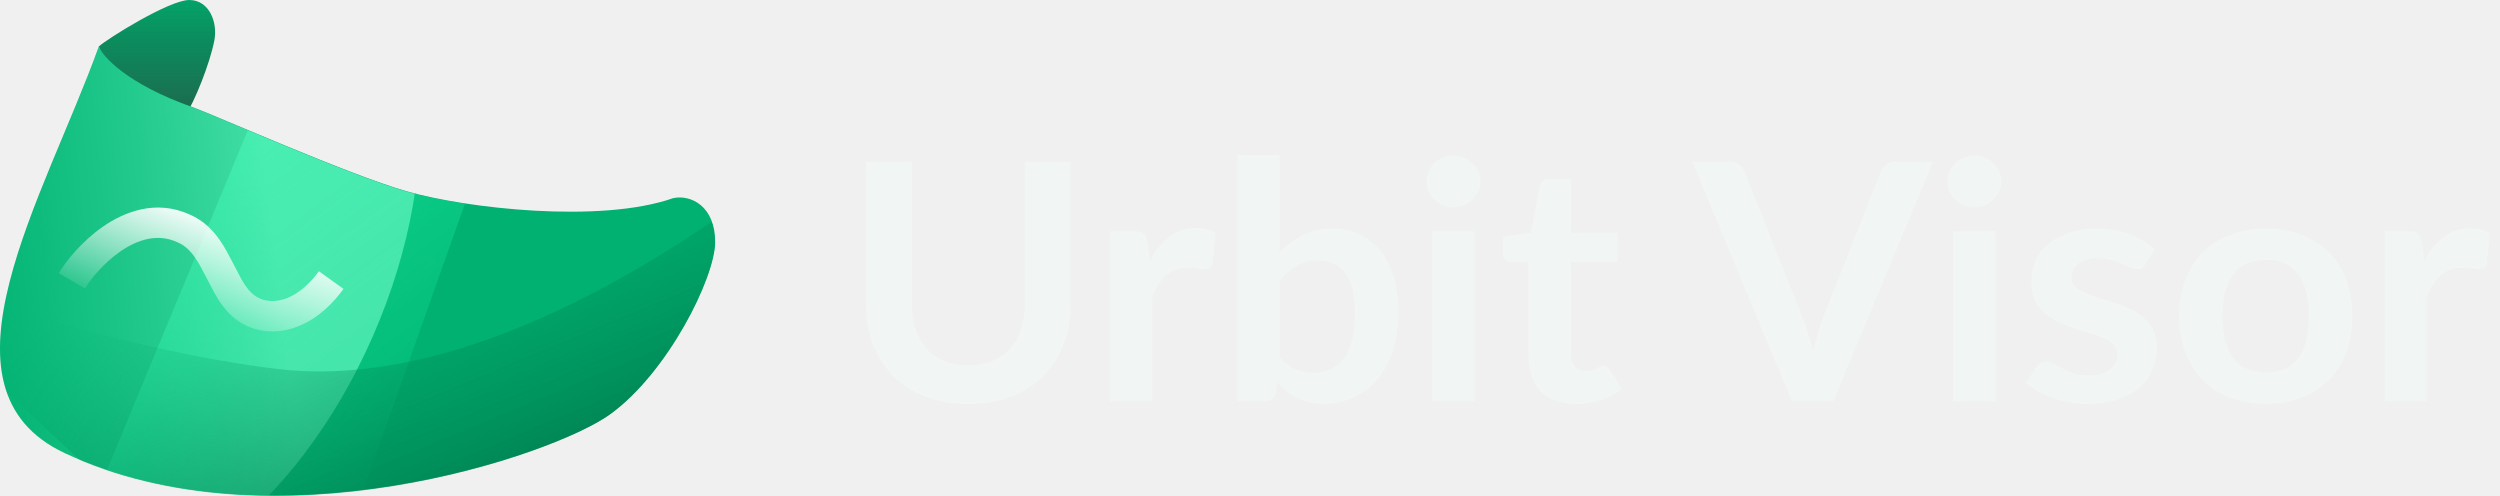
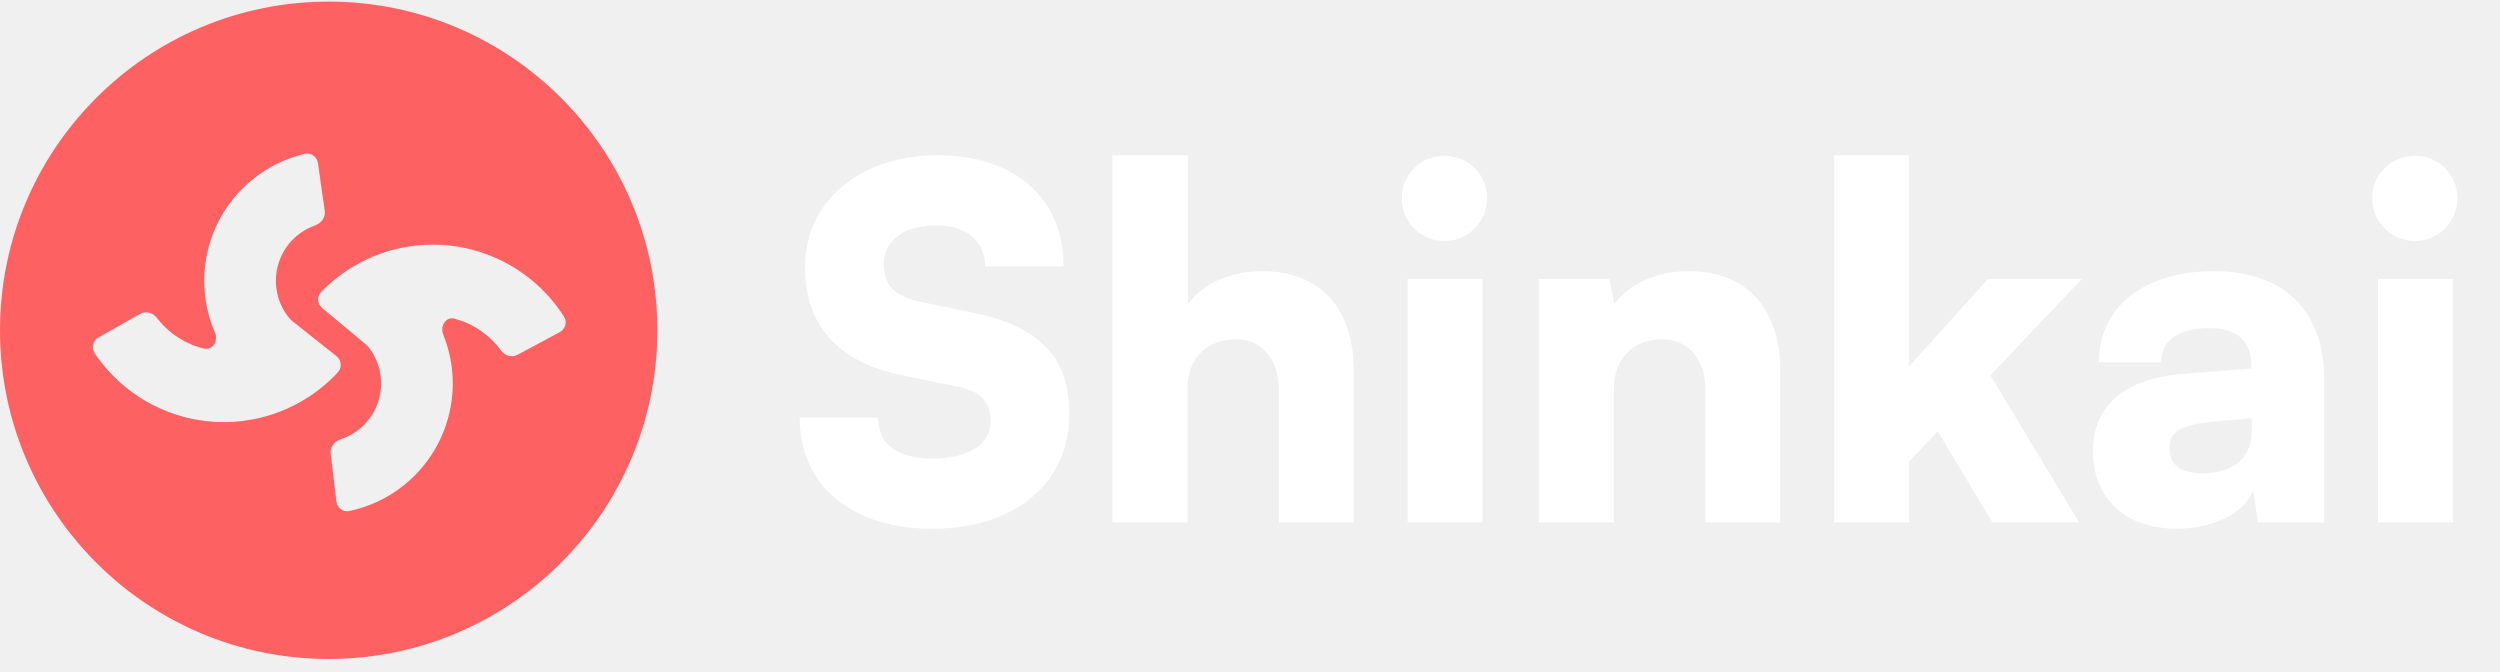
- <svg xmlns="http://www.w3.org/2000/svg" width="121" height="24" viewBox="0 0 121 24" fill="none">
-   <path d="M9.159 0C8.186 0 5.146 1.904 4.782 2.25L5.359 3.75L8.934 5.641C9.41 4.968 10.162 3.058 10.374 1.962C10.545 1.082 10.131 0 9.159 0Z" fill="url(#paint0_linear_129_3833)" />
-   <path d="M34.615 11.712C34.615 9.984 33.444 9.407 32.585 9.589C29.04 10.833 22.526 10.075 19.678 9.256C16.831 8.437 10.499 5.617 9.347 5.192C6.075 4.04 4.935 2.676 4.784 2.251C2.148 9.559 -3.559 18.802 3.137 21.931C13.195 26.631 26.738 22.052 29.525 20.051C32.312 18.05 34.615 13.44 34.615 11.712Z" fill="#00B171" />
-   <mask id="mask0_129_3833" style="mask-type:alpha" maskUnits="userSpaceOnUse" x="0" y="2" width="35" height="22">
-     <path d="M34.596 11.726C34.596 9.997 33.427 9.42 32.568 9.602C29.026 10.846 22.517 10.088 19.671 9.269C16.825 8.449 10.498 5.628 9.347 5.204C6.077 4.051 4.938 2.686 4.787 2.261C2.153 9.572 -3.55 18.819 3.141 21.949C13.192 26.651 26.725 22.07 29.51 20.068C32.295 18.066 34.596 13.455 34.596 11.726Z" fill="#00B171" />
-   </mask>
-   <g mask="url(#mask0_129_3833)">
-     <path d="M3.515 26.753L14.263 0.835L24.322 4.735L16.149 27.773L3.515 26.753Z" fill="url(#paint1_linear_129_3833)" />
-     <ellipse rx="9.584" ry="16.787" transform="matrix(0.915472 0.402381 -0.401021 0.916069 9.27255 12.416)" fill="url(#paint2_linear_129_3833)" />
-     <path d="M13.422 17.857C23.502 19.069 34.321 10.698 35.733 9.881L33.496 28.642L15.481 33.147L-6.942 12.169C-3.514 13.661 5.359 16.887 13.422 17.857Z" fill="url(#paint3_linear_129_3833)" />
-   </g>
-   <path fill-rule="evenodd" clip-rule="evenodd" d="M9.182 10.384C7.538 9.631 5.99 10.268 4.976 10.974C3.953 11.686 3.178 12.655 2.847 13.224L4.113 13.963C4.347 13.561 4.982 12.758 5.812 12.179C6.645 11.6 7.622 11.28 8.581 11.723L8.593 11.729L8.606 11.734C8.94 11.873 9.206 12.13 9.439 12.465C9.616 12.718 9.742 12.962 9.871 13.213C9.924 13.314 9.976 13.416 10.033 13.521C10.066 13.582 10.105 13.657 10.149 13.743C10.278 13.994 10.451 14.329 10.649 14.623C10.935 15.045 11.338 15.492 11.941 15.771C12.905 16.218 13.938 16.056 14.722 15.666C15.517 15.273 16.17 14.62 16.625 13.982L15.433 13.129C15.075 13.63 14.593 14.093 14.072 14.351C13.571 14.599 13.014 14.651 12.556 14.439C12.277 14.31 12.06 14.092 11.862 13.8C11.716 13.583 11.611 13.379 11.496 13.155C11.441 13.048 11.384 12.937 11.319 12.817C11.289 12.761 11.252 12.691 11.211 12.611C11.073 12.344 10.878 11.965 10.64 11.624C10.318 11.163 9.858 10.67 9.182 10.384Z" fill="url(#paint4_linear_129_3833)" />
-   <path d="M46.871 17.684C47.3 17.684 47.683 17.614 48.019 17.475C48.36 17.336 48.647 17.141 48.878 16.889C49.109 16.638 49.285 16.333 49.406 15.974C49.533 15.616 49.596 15.215 49.596 14.771V7.821H51.818V14.771C51.818 15.461 51.702 16.1 51.471 16.689C51.245 17.272 50.918 17.777 50.488 18.205C50.064 18.628 49.547 18.96 48.936 19.201C48.324 19.436 47.636 19.554 46.871 19.554C46.1 19.554 45.409 19.436 44.798 19.201C44.187 18.96 43.666 18.628 43.237 18.205C42.813 17.777 42.485 17.272 42.254 16.689C42.028 16.1 41.916 15.461 41.916 14.771V7.821H44.137V14.763C44.137 15.207 44.198 15.608 44.319 15.966C44.446 16.325 44.624 16.633 44.856 16.889C45.093 17.141 45.379 17.336 45.715 17.475C46.056 17.614 46.441 17.684 46.871 17.684Z" fill="#F1F5F3" />
-   <path d="M55.651 12.62C55.916 12.128 56.23 11.743 56.593 11.464C56.956 11.181 57.386 11.039 57.881 11.039C58.272 11.039 58.586 11.122 58.823 11.288L58.691 12.772C58.663 12.869 58.622 12.938 58.567 12.981C58.517 13.018 58.449 13.037 58.361 13.037C58.278 13.037 58.154 13.024 57.989 12.997C57.829 12.97 57.672 12.957 57.518 12.957C57.292 12.957 57.091 12.989 56.915 13.053C56.739 13.117 56.579 13.211 56.436 13.334C56.298 13.452 56.175 13.596 56.065 13.768C55.96 13.939 55.861 14.134 55.767 14.353V19.425H53.727V11.191H54.925C55.134 11.191 55.28 11.229 55.362 11.304C55.445 11.373 55.5 11.502 55.528 11.689L55.651 12.62Z" fill="#F1F5F3" />
-   <path d="M61.929 17.291C62.16 17.563 62.411 17.756 62.681 17.868C62.956 17.981 63.245 18.037 63.548 18.037C63.862 18.037 64.142 17.983 64.39 17.876C64.644 17.764 64.858 17.593 65.034 17.363C65.211 17.127 65.346 16.83 65.439 16.472C65.533 16.108 65.579 15.675 65.579 15.172C65.579 14.268 65.425 13.615 65.117 13.214C64.809 12.807 64.365 12.604 63.787 12.604C63.396 12.604 63.055 12.692 62.763 12.869C62.471 13.04 62.193 13.283 61.929 13.599V17.291ZM61.929 12.203C62.27 11.855 62.648 11.579 63.061 11.376C63.479 11.167 63.955 11.063 64.489 11.063C64.979 11.063 65.42 11.157 65.811 11.344C66.207 11.531 66.543 11.801 66.818 12.155C67.099 12.502 67.314 12.925 67.463 13.422C67.611 13.92 67.686 14.479 67.686 15.1C67.686 15.768 67.6 16.376 67.43 16.921C67.259 17.467 67.014 17.935 66.695 18.326C66.381 18.711 66.001 19.011 65.555 19.224C65.109 19.439 64.613 19.546 64.068 19.546C63.804 19.546 63.564 19.519 63.35 19.465C63.135 19.417 62.937 19.348 62.755 19.257C62.573 19.166 62.405 19.056 62.251 18.928C62.102 18.794 61.959 18.647 61.822 18.486L61.731 19.04C61.698 19.179 61.64 19.278 61.557 19.337C61.48 19.396 61.373 19.425 61.235 19.425H59.889V7.5H61.929V12.203Z" fill="#F1F5F3" />
-   <path d="M71.375 11.191V19.425H69.327V11.191H71.375ZM71.656 8.792C71.656 8.963 71.62 9.124 71.549 9.274C71.477 9.423 71.381 9.554 71.26 9.667C71.144 9.779 71.007 9.87 70.847 9.94C70.687 10.004 70.516 10.036 70.335 10.036C70.159 10.036 69.991 10.004 69.831 9.94C69.677 9.87 69.542 9.779 69.426 9.667C69.311 9.554 69.217 9.423 69.145 9.274C69.079 9.124 69.046 8.963 69.046 8.792C69.046 8.615 69.079 8.45 69.145 8.294C69.217 8.139 69.311 8.006 69.426 7.893C69.542 7.781 69.677 7.693 69.831 7.628C69.991 7.559 70.159 7.524 70.335 7.524C70.516 7.524 70.687 7.559 70.847 7.628C71.007 7.693 71.144 7.781 71.26 7.893C71.381 8.006 71.477 8.139 71.549 8.294C71.62 8.45 71.656 8.615 71.656 8.792Z" fill="#F1F5F3" />
-   <path d="M76.28 19.554C75.542 19.554 74.975 19.353 74.578 18.952C74.187 18.545 73.992 17.986 73.992 17.274V12.676H73.125C73.015 12.676 72.921 12.641 72.844 12.572C72.767 12.502 72.728 12.398 72.728 12.259V11.472L74.091 11.256L74.52 9.009C74.548 8.902 74.6 8.819 74.677 8.76C74.754 8.701 74.854 8.672 74.975 8.672H76.032V11.264H78.295V12.676H76.032V17.138C76.032 17.395 76.095 17.596 76.222 17.74C76.354 17.884 76.533 17.957 76.759 17.957C76.885 17.957 76.99 17.943 77.073 17.916C77.16 17.884 77.235 17.852 77.295 17.82C77.362 17.788 77.419 17.759 77.469 17.732C77.518 17.7 77.568 17.684 77.618 17.684C77.678 17.684 77.728 17.7 77.766 17.732C77.805 17.759 77.846 17.801 77.89 17.86L78.501 18.823C78.204 19.064 77.863 19.246 77.477 19.369C77.092 19.492 76.692 19.554 76.28 19.554Z" fill="#F1F5F3" />
-   <path d="M93.559 7.821L88.736 19.425H86.729L81.906 7.821H83.69C83.883 7.821 84.04 7.866 84.161 7.957C84.282 8.048 84.373 8.166 84.433 8.311L87.249 15.389C87.343 15.619 87.431 15.873 87.514 16.151C87.602 16.424 87.684 16.71 87.762 17.01C87.828 16.71 87.899 16.424 87.976 16.151C88.053 15.873 88.139 15.619 88.232 15.389L91.032 8.311C91.076 8.187 91.162 8.075 91.288 7.973C91.42 7.872 91.58 7.821 91.767 7.821H93.559Z" fill="#F1F5F3" />
-   <path d="M96.588 11.191V19.425H94.539V11.191H96.588ZM96.868 8.792C96.868 8.963 96.833 9.124 96.761 9.274C96.689 9.423 96.593 9.554 96.472 9.667C96.356 9.779 96.219 9.87 96.059 9.94C95.899 10.004 95.729 10.036 95.547 10.036C95.371 10.036 95.203 10.004 95.043 9.94C94.889 9.87 94.754 9.779 94.638 9.667C94.523 9.554 94.429 9.423 94.358 9.274C94.292 9.124 94.259 8.963 94.259 8.792C94.259 8.615 94.292 8.45 94.358 8.294C94.429 8.139 94.523 8.006 94.638 7.893C94.754 7.781 94.889 7.693 95.043 7.628C95.203 7.559 95.371 7.524 95.547 7.524C95.729 7.524 95.899 7.559 96.059 7.628C96.219 7.693 96.356 7.781 96.472 7.893C96.593 8.006 96.689 8.139 96.761 8.294C96.833 8.45 96.868 8.615 96.868 8.792Z" fill="#F1F5F3" />
-   <path d="M103.837 12.796C103.782 12.882 103.725 12.944 103.664 12.981C103.603 13.013 103.526 13.029 103.433 13.029C103.334 13.029 103.226 13.002 103.111 12.949C103.001 12.896 102.871 12.837 102.722 12.772C102.574 12.703 102.403 12.641 102.21 12.588C102.023 12.534 101.8 12.508 101.541 12.508C101.139 12.508 100.823 12.591 100.592 12.756C100.366 12.922 100.253 13.139 100.253 13.406C100.253 13.583 100.311 13.733 100.426 13.856C100.548 13.973 100.705 14.078 100.897 14.169C101.095 14.26 101.318 14.343 101.566 14.418C101.814 14.487 102.065 14.565 102.318 14.65C102.577 14.736 102.83 14.835 103.078 14.947C103.325 15.054 103.546 15.193 103.738 15.364C103.937 15.53 104.093 15.731 104.209 15.966C104.33 16.202 104.391 16.485 104.391 16.817C104.391 17.213 104.316 17.579 104.168 17.916C104.025 18.248 103.81 18.537 103.524 18.783C103.237 19.024 102.882 19.214 102.458 19.353C102.04 19.487 101.555 19.554 101.005 19.554C100.713 19.554 100.426 19.527 100.146 19.473C99.87 19.425 99.603 19.356 99.345 19.265C99.091 19.174 98.855 19.067 98.634 18.944C98.42 18.821 98.23 18.687 98.064 18.542L98.535 17.788C98.596 17.697 98.667 17.628 98.75 17.579C98.832 17.531 98.937 17.507 99.064 17.507C99.19 17.507 99.309 17.542 99.419 17.611C99.534 17.681 99.667 17.756 99.815 17.836C99.964 17.916 100.137 17.991 100.336 18.061C100.539 18.131 100.795 18.165 101.104 18.165C101.346 18.165 101.552 18.139 101.723 18.085C101.899 18.026 102.042 17.951 102.153 17.86C102.268 17.769 102.351 17.665 102.4 17.547C102.455 17.424 102.483 17.299 102.483 17.17C102.483 16.977 102.422 16.82 102.301 16.697C102.186 16.574 102.029 16.467 101.83 16.376C101.638 16.285 101.415 16.204 101.162 16.135C100.914 16.06 100.658 15.98 100.393 15.894C100.135 15.809 99.879 15.71 99.625 15.597C99.378 15.479 99.155 15.332 98.956 15.156C98.764 14.979 98.607 14.763 98.486 14.506C98.37 14.249 98.312 13.939 98.312 13.575C98.312 13.238 98.381 12.917 98.519 12.612C98.656 12.307 98.857 12.042 99.122 11.818C99.391 11.587 99.725 11.405 100.121 11.272C100.523 11.133 100.985 11.063 101.508 11.063C102.092 11.063 102.623 11.157 103.102 11.344C103.581 11.531 103.981 11.777 104.3 12.082L103.837 12.796Z" fill="#F1F5F3" />
-   <path d="M109.676 11.063C110.303 11.063 110.873 11.162 111.385 11.36C111.903 11.558 112.343 11.839 112.707 12.203C113.076 12.566 113.359 13.011 113.557 13.535C113.756 14.059 113.855 14.645 113.855 15.292C113.855 15.945 113.756 16.534 113.557 17.058C113.359 17.582 113.076 18.029 112.707 18.398C112.343 18.767 111.903 19.051 111.385 19.249C110.873 19.447 110.303 19.546 109.676 19.546C109.043 19.546 108.467 19.447 107.95 19.249C107.432 19.051 106.989 18.767 106.62 18.398C106.257 18.029 105.973 17.582 105.769 17.058C105.571 16.534 105.472 15.945 105.472 15.292C105.472 14.645 105.571 14.059 105.769 13.535C105.973 13.011 106.257 12.566 106.62 12.203C106.989 11.839 107.432 11.558 107.95 11.36C108.467 11.162 109.043 11.063 109.676 11.063ZM109.676 18.021C110.38 18.021 110.901 17.791 111.237 17.331C111.578 16.87 111.749 16.196 111.749 15.308C111.749 14.42 111.578 13.743 111.237 13.278C110.901 12.813 110.38 12.58 109.676 12.58C108.96 12.58 108.429 12.815 108.082 13.286C107.74 13.752 107.57 14.426 107.57 15.308C107.57 16.191 107.74 16.865 108.082 17.331C108.429 17.791 108.96 18.021 109.676 18.021Z" fill="#F1F5F3" />
-   <path d="M117.335 12.62C117.6 12.128 117.913 11.743 118.277 11.464C118.64 11.181 119.07 11.039 119.565 11.039C119.956 11.039 120.27 11.122 120.507 11.288L120.375 12.772C120.347 12.869 120.306 12.938 120.251 12.981C120.201 13.018 120.132 13.037 120.044 13.037C119.962 13.037 119.838 13.024 119.673 12.997C119.513 12.97 119.356 12.957 119.202 12.957C118.976 12.957 118.775 12.989 118.599 13.053C118.423 13.117 118.263 13.211 118.12 13.334C117.982 13.452 117.858 13.596 117.748 13.768C117.644 13.939 117.545 14.134 117.451 14.353V19.425H115.411V11.191H116.609C116.818 11.191 116.964 11.229 117.046 11.304C117.129 11.373 117.184 11.502 117.211 11.689L117.335 12.62Z" fill="#F1F5F3" />
-   <defs>
-     <linearGradient id="paint0_linear_129_3833" x1="7.597" y1="0" x2="7.597" y2="5.641" gradientUnits="userSpaceOnUse">
-       <stop stop-color="#03A268" />
-       <stop offset="1" stop-color="#005738" stop-opacity="0.88" />
-     </linearGradient>
-     <linearGradient id="paint1_linear_129_3833" x1="5.401" y1="6.985" x2="19.238" y2="25.677" gradientUnits="userSpaceOnUse">
-       <stop stop-color="#11DE94" />
-       <stop offset="1" stop-color="#11DE94" stop-opacity="0" />
-     </linearGradient>
-     <linearGradient id="paint2_linear_129_3833" x1="11.762" y1="12.267" x2="-1.937" y2="20.101" gradientUnits="userSpaceOnUse">
-       <stop stop-color="#72FFCC" stop-opacity="0.59" />
-       <stop offset="1" stop-color="#47EAAF" stop-opacity="0" />
-     </linearGradient>
-     <linearGradient id="paint3_linear_129_3833" x1="24.758" y1="31.302" x2="15.658" y2="9.547" gradientUnits="userSpaceOnUse">
-       <stop stop-color="#004F32" />
-       <stop offset="1" stop-color="#00B171" stop-opacity="0" />
-     </linearGradient>
-     <linearGradient id="paint4_linear_129_3833" x1="9.736" y1="10.045" x2="7.717" y2="15.884" gradientUnits="userSpaceOnUse">
-       <stop stop-color="white" />
-       <stop offset="1" stop-color="white" stop-opacity="0" />
-     </linearGradient>
-   </defs>
+ <svg xmlns="http://www.w3.org/2000/svg" width="134" height="36" viewBox="0 0 134 36" fill="none">
+   <path fill-rule="evenodd" clip-rule="evenodd" d="M35.235 17.704C35.235 27.433 27.347 35.321 17.617 35.321C7.888 35.321 0 27.433 0 17.704C0 7.974 7.888 0.086 17.617 0.086C27.347 0.086 35.235 7.974 35.235 17.704ZM28.387 14.923C29.112 15.5 29.735 16.193 30.231 16.972C30.417 17.264 30.3 17.645 29.995 17.809L27.737 19.017C27.432 19.18 27.055 19.062 26.851 18.782C26.685 18.555 26.498 18.343 26.293 18.15L26.292 18.15L26.292 18.15C25.843 17.728 25.313 17.403 24.733 17.194C24.613 17.151 24.492 17.113 24.369 17.08C23.894 16.953 23.575 17.479 23.759 17.935C23.927 18.349 24.054 18.78 24.14 19.222C24.385 20.484 24.277 21.788 23.829 22.992C23.381 24.196 22.609 25.253 21.6 26.047C20.754 26.712 19.77 27.171 18.723 27.392C18.384 27.463 18.072 27.215 18.031 26.872L17.725 24.304C17.684 23.96 17.933 23.654 18.262 23.547C18.61 23.432 18.936 23.258 19.226 23.03C19.682 22.672 20.029 22.195 20.231 21.652C20.433 21.11 20.482 20.522 20.372 19.953C20.272 19.44 20.047 18.961 19.717 18.558C19.694 18.53 19.668 18.505 19.64 18.481L17.278 16.517C17.012 16.296 16.974 15.899 17.215 15.65C17.7 15.149 18.246 14.711 18.839 14.346L18.84 14.346L18.84 14.346C19.807 13.751 20.887 13.36 22.011 13.198C23.135 13.036 24.281 13.105 25.377 13.402C26.474 13.698 27.498 14.216 28.387 14.923ZM6.436 20.497L6.436 20.497L6.436 20.497C7.281 21.255 8.273 21.832 9.351 22.193C10.233 22.489 11.158 22.634 12.086 22.624C12.235 22.623 12.383 22.617 12.53 22.608C12.813 22.59 13.095 22.557 13.374 22.51C14.495 22.322 15.565 21.907 16.519 21.291L16.519 21.291L16.519 21.291C17.104 20.913 17.64 20.462 18.113 19.951C18.348 19.696 18.302 19.3 18.03 19.085L15.625 17.175C15.597 17.152 15.57 17.127 15.546 17.1C15.207 16.704 14.971 16.23 14.86 15.72C14.737 15.154 14.772 14.565 14.962 14.018C15.152 13.471 15.488 12.986 15.935 12.618C16.22 12.383 16.543 12.202 16.888 12.08C17.214 11.964 17.456 11.653 17.407 11.31L17.044 8.75C16.995 8.408 16.677 8.166 16.34 8.246C15.298 8.49 14.324 8.971 13.494 9.655C12.503 10.472 11.755 11.546 11.335 12.76C10.914 13.974 10.836 15.281 11.109 16.536C11.205 16.976 11.342 17.404 11.519 17.814C11.714 18.266 11.407 18.799 10.929 18.683L10.917 18.68C10.319 18.532 9.757 18.264 9.266 17.892C8.943 17.646 8.654 17.358 8.409 17.037C8.198 16.762 7.819 16.652 7.518 16.823L5.288 18.081C4.987 18.252 4.879 18.635 5.071 18.923C5.458 19.503 5.917 20.031 6.436 20.497Z" fill="#FE6162" />
+   <path d="M43.148 14.3C43.148 10.803 46.097 8.324 50.246 8.324C54.396 8.324 57.005 10.62 57.005 14.274H52.804C52.804 12.917 51.786 12.082 50.194 12.082C48.472 12.082 47.376 12.865 47.376 14.143C47.376 15.318 47.976 15.892 49.333 16.179L52.23 16.779C55.674 17.484 57.318 19.128 57.318 22.181C57.318 25.912 54.396 28.339 49.959 28.339C45.654 28.339 42.861 26.017 42.861 22.39H47.063C47.063 23.799 48.107 24.581 49.986 24.581C51.891 24.581 53.091 23.825 53.091 22.598C53.091 21.528 52.595 20.98 51.316 20.719L48.368 20.119C44.923 19.415 43.148 17.457 43.148 14.3ZM63.643 28H59.624V8.324H63.669V16.309C64.478 15.187 65.966 14.535 67.662 14.535C70.767 14.535 72.568 16.518 72.568 19.936V28H68.549V20.902C68.549 19.258 67.636 18.188 66.253 18.188C64.661 18.188 63.643 19.232 63.643 20.85V28ZM77.433 12.917C76.154 12.917 75.137 11.899 75.137 10.62C75.137 9.342 76.154 8.35 77.433 8.35C78.686 8.35 79.703 9.342 79.703 10.62C79.703 11.899 78.686 12.917 77.433 12.917ZM75.45 28V14.952H79.469V28H75.45ZM86.502 28H82.483V14.952H86.267L86.528 16.309C87.337 15.187 88.825 14.535 90.521 14.535C93.626 14.535 95.427 16.518 95.427 19.936V28H91.408V20.902C91.408 19.258 90.495 18.188 89.112 18.188C87.52 18.188 86.502 19.232 86.502 20.85V28ZM102.327 28H98.309V8.324H102.327V19.649L106.555 14.952H111.591L106.685 20.119L111.435 28H106.79L103.867 23.12L102.327 24.738V28ZM116.673 28.339C113.907 28.339 112.184 26.721 112.184 24.164C112.184 21.763 113.881 20.276 117.012 20.041L120.665 19.754V19.545C120.665 18.266 119.883 17.588 118.447 17.588C116.751 17.588 115.838 18.24 115.838 19.415H112.498C112.498 16.466 114.924 14.535 118.656 14.535C122.44 14.535 124.58 16.648 124.58 20.38V28H121.031L120.77 26.278C120.352 27.478 118.63 28.339 116.673 28.339ZM118.082 25.364C119.622 25.364 120.692 24.608 120.692 23.12V22.416L118.656 22.598C116.908 22.755 116.281 23.146 116.281 23.981C116.281 24.921 116.856 25.364 118.082 25.364ZM129.445 12.917C128.167 12.917 127.149 11.899 127.149 10.62C127.149 9.342 128.167 8.35 129.445 8.35C130.698 8.35 131.716 9.342 131.716 10.62C131.716 11.899 130.698 12.917 129.445 12.917ZM127.462 28V14.952H131.481V28H127.462Z" fill="white" />
</svg>
